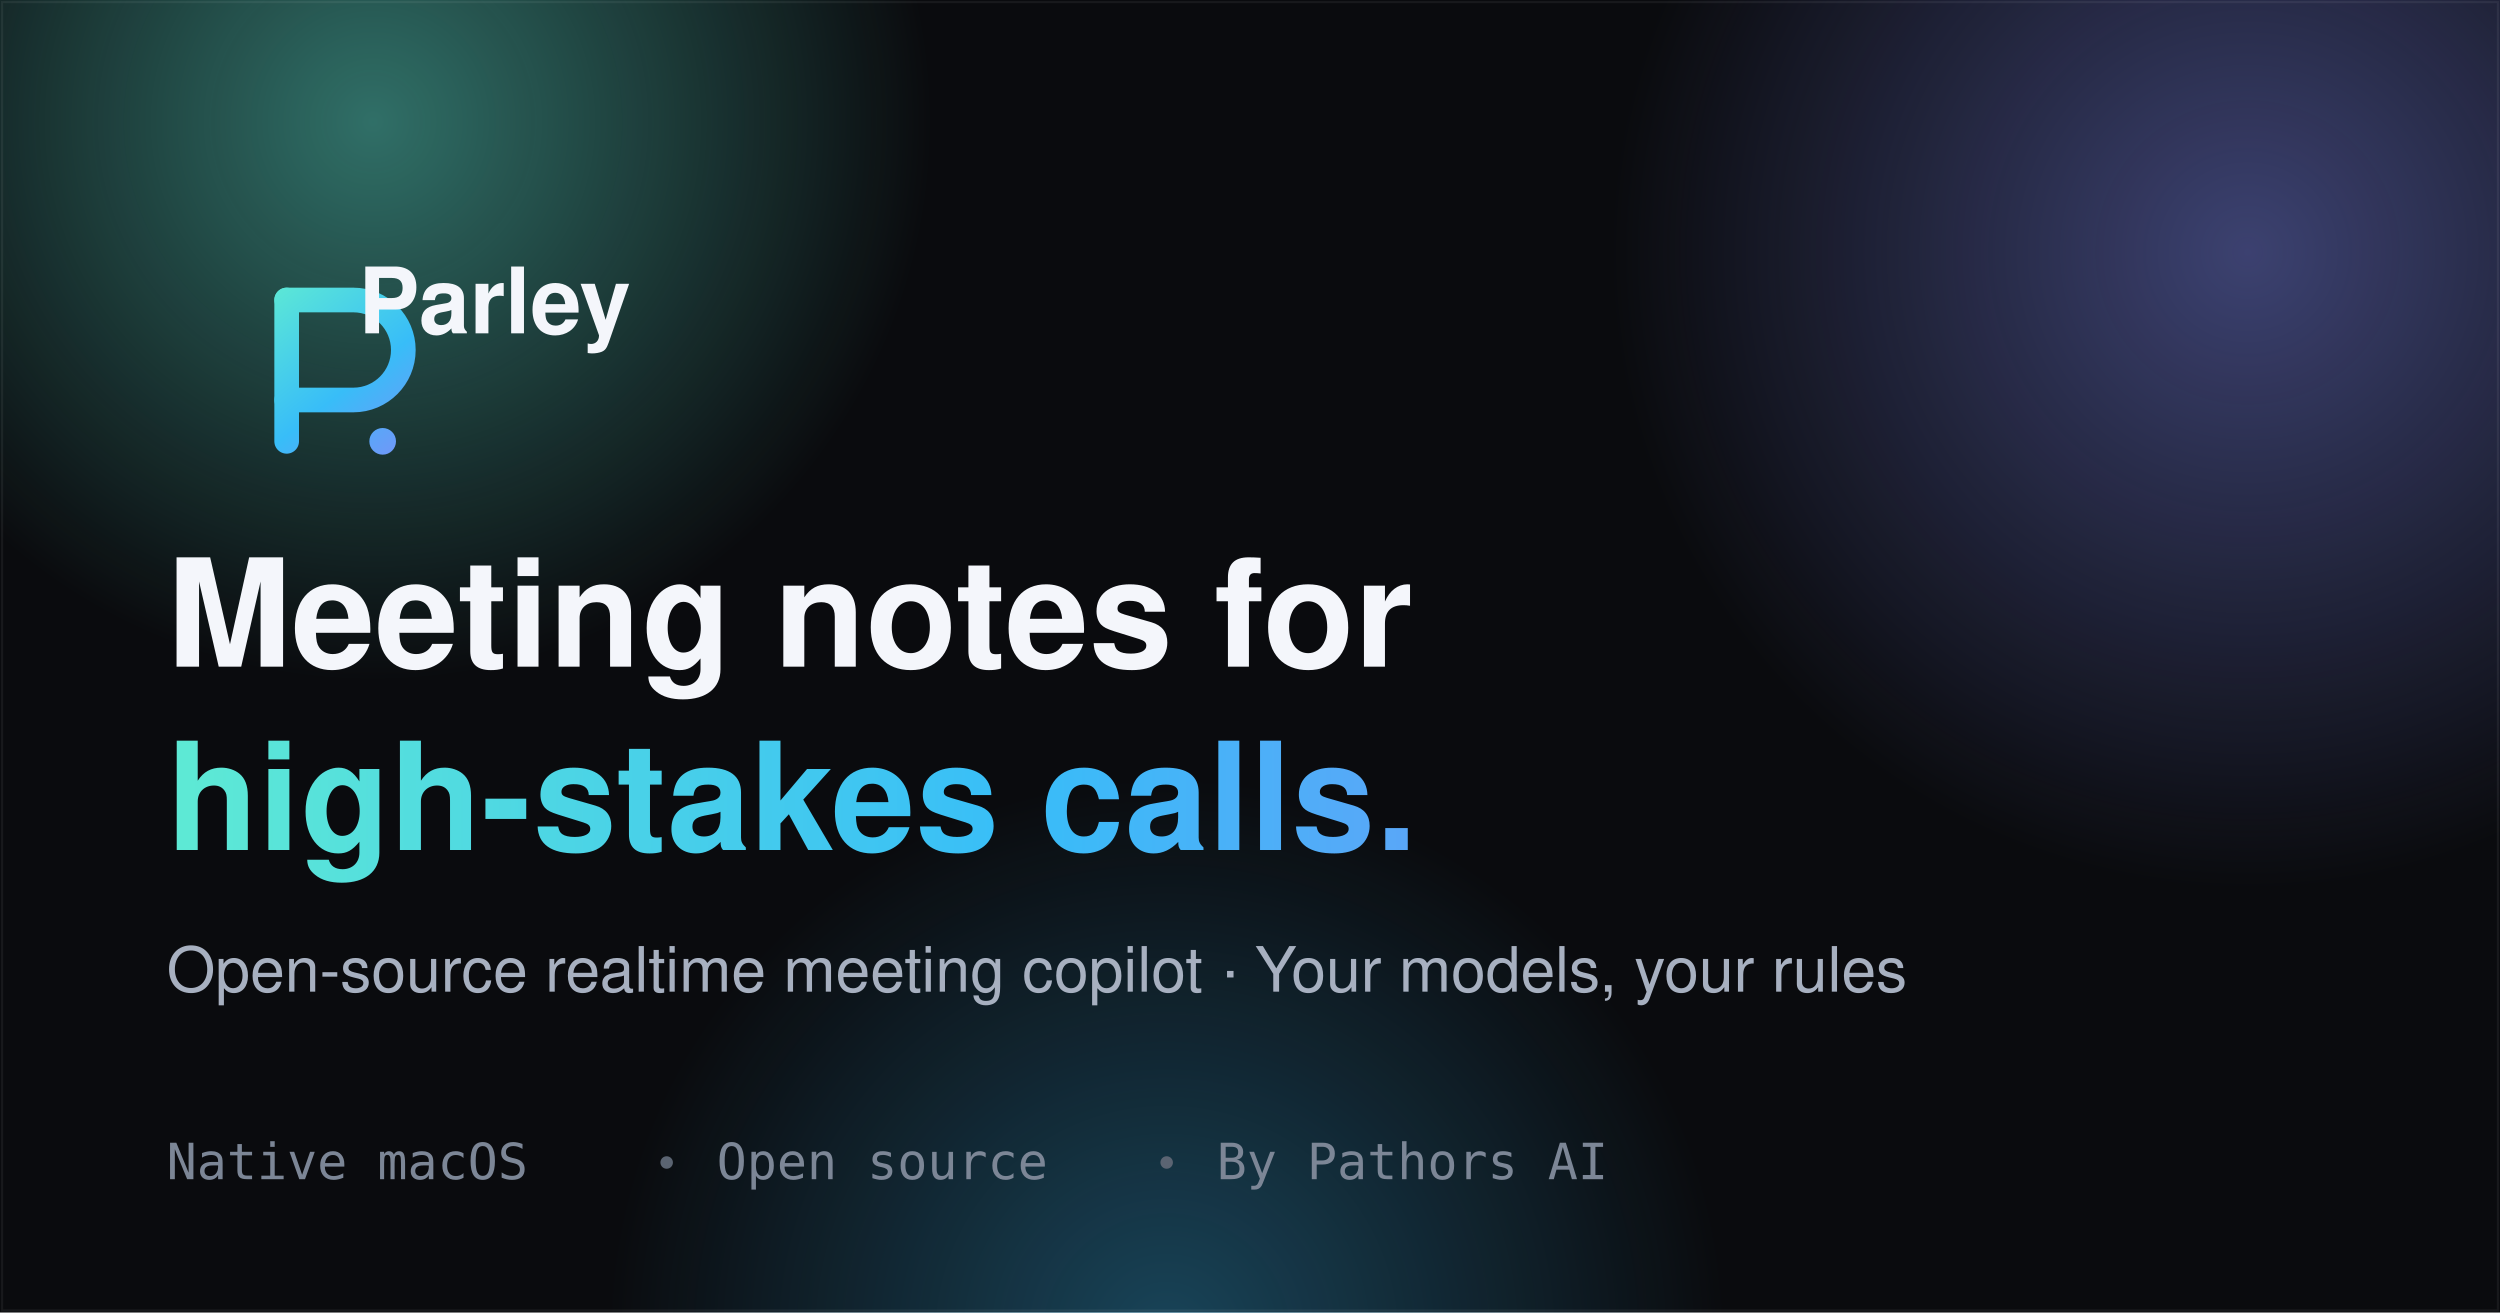
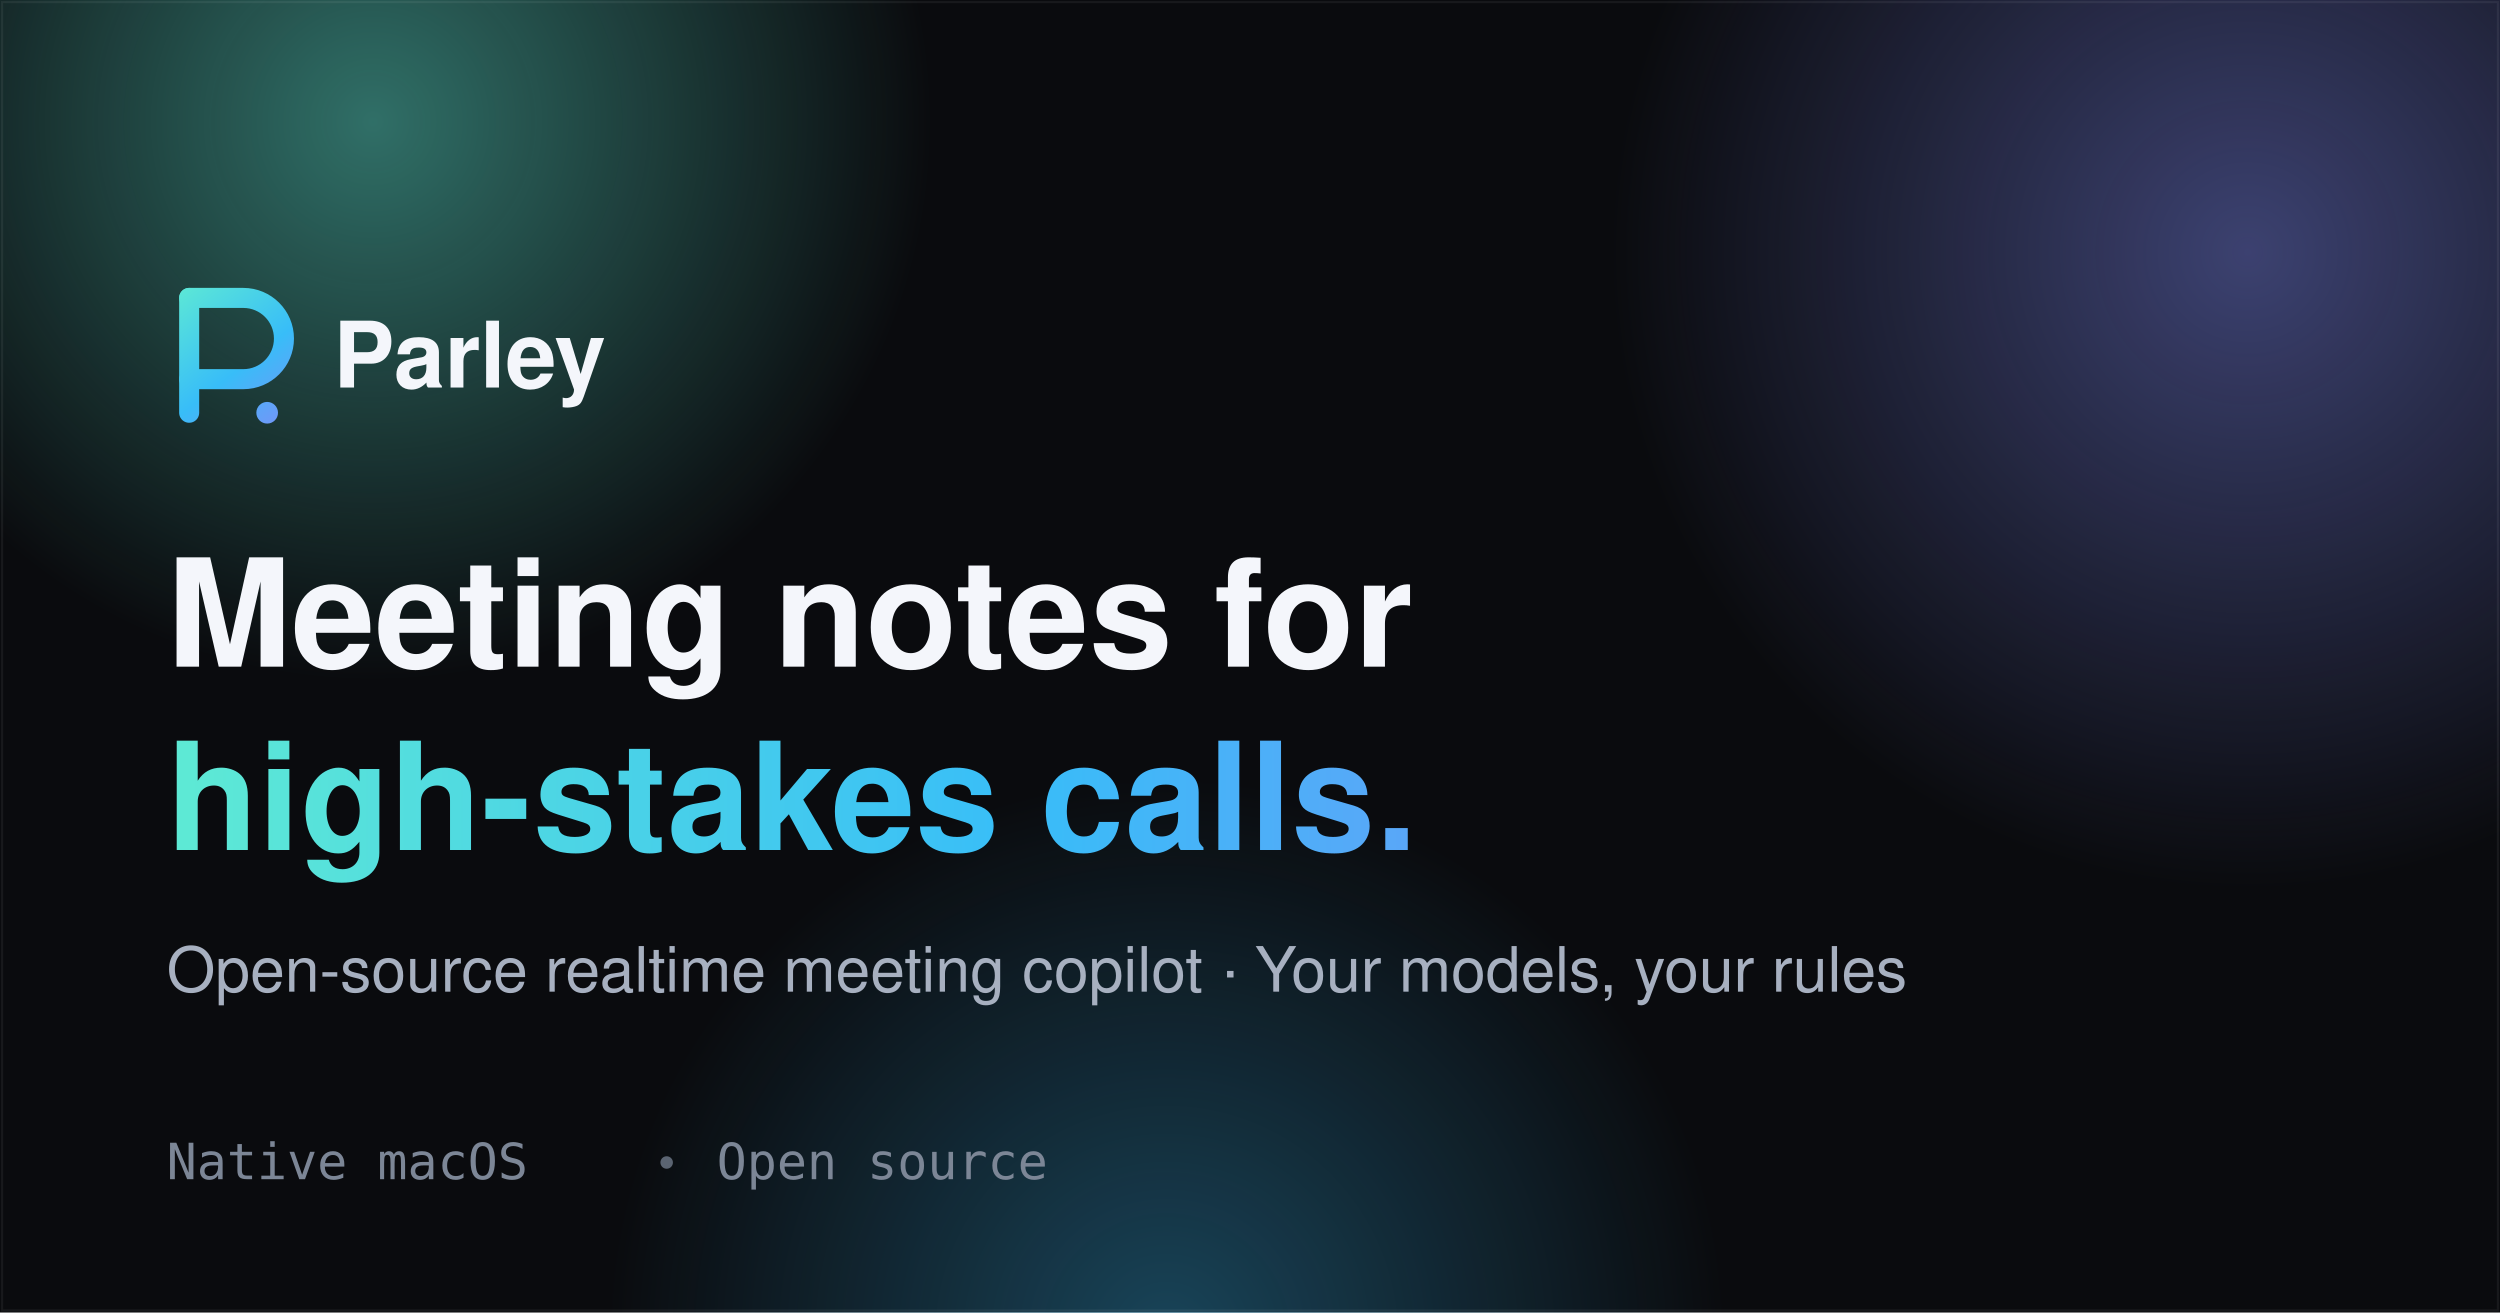
<svg xmlns="http://www.w3.org/2000/svg" width="1200" height="630" viewBox="0 0 1200 630" fill="none">
  <defs>
    <linearGradient id="mark" x1="320" y1="240" x2="760" y2="800" gradientUnits="userSpaceOnUse">
      <stop offset="0" stop-color="#5eead4" />
      <stop offset="0.55" stop-color="#38bdf8" />
      <stop offset="1" stop-color="#818cf8" />
    </linearGradient>
    <linearGradient id="grad" x1="80" y1="0" x2="900" y2="0" gradientUnits="userSpaceOnUse">
      <stop offset="0" stop-color="#5eead4" />
      <stop offset="0.5" stop-color="#38bdf8" />
      <stop offset="1" stop-color="#818cf8" />
    </linearGradient>
    <radialGradient id="aura1" cx="0.5" cy="0.5" r="0.5">
      <stop offset="0" stop-color="#5eead4" stop-opacity="0.45" />
      <stop offset="0.7" stop-color="#5eead4" stop-opacity="0" />
    </radialGradient>
    <radialGradient id="aura2" cx="0.5" cy="0.5" r="0.5">
      <stop offset="0" stop-color="#818cf8" stop-opacity="0.42" />
      <stop offset="0.7" stop-color="#818cf8" stop-opacity="0" />
    </radialGradient>
    <radialGradient id="aura3" cx="0.5" cy="0.5" r="0.5">
      <stop offset="0" stop-color="#38bdf8" stop-opacity="0.32" />
      <stop offset="0.7" stop-color="#38bdf8" stop-opacity="0" />
    </radialGradient>
  </defs>
  <rect width="1200" height="630" fill="#0a0b0e" />
  <ellipse cx="180" cy="60" rx="380" ry="380" fill="url(#aura1)" />
  <ellipse cx="1080" cy="120" rx="440" ry="440" fill="url(#aura2)" />
  <ellipse cx="560" cy="640" rx="380" ry="380" fill="url(#aura3)" />
  <rect x="1" y="1" width="1198" height="628" rx="0" fill="none" stroke="#ffffff" stroke-opacity="0.06" />
-   <g transform="translate(80, 96) scale(0.16)">
+   <g transform="translate(44, 104) scale(0.13)">
    <g stroke="url(#mark)" stroke-width="74" stroke-linecap="round" fill="none">
      <path d="M360 300 V724" />
      <path d="M360 300 H560 A150 150 0 0 1 560 600 H360" />
    </g>
    <circle cx="648" cy="724" r="40" fill="url(#mark)" />
  </g>
-   <text x="172" y="160" font-family="Geist, Helvetica, Arial, sans-serif" font-size="44" font-weight="600" fill="#f4f6fb">Parley</text>
+   <text x="160" y="186" font-family="Geist, Helvetica, Arial, sans-serif" font-size="44" font-weight="600" fill="#f4f6fb">Parley</text>
  <text x="80" y="320" font-family="Geist, Helvetica, Arial, sans-serif" font-size="72" font-weight="600" fill="#f4f6fb">Meeting notes for</text>
  <text x="80" y="408" font-family="Geist, Helvetica, Arial, sans-serif" font-size="72" font-weight="600" fill="url(#grad)">high-stakes calls.</text>
  <text x="80" y="476" font-family="Geist, Helvetica, Arial, sans-serif" font-size="30" font-weight="400" fill="#a7b0c0">Open-source realtime meeting copilot · Your models, your rules</text>
  <text x="80" y="566" font-family="Geist Mono, ui-monospace, monospace" font-size="24" font-weight="500" fill="#7c8696">Native macOS</text>
  <circle cx="320" cy="558" r="3" fill="#5b6472" />
  <text x="344" y="566" font-family="Geist Mono, ui-monospace, monospace" font-size="24" font-weight="500" fill="#7c8696">Open source</text>
-   <circle cx="560" cy="558" r="3" fill="#5b6472" />
-   <text x="584" y="566" font-family="Geist Mono, ui-monospace, monospace" font-size="24" font-weight="500" fill="#7c8696">By Pathors AI</text>
</svg>
